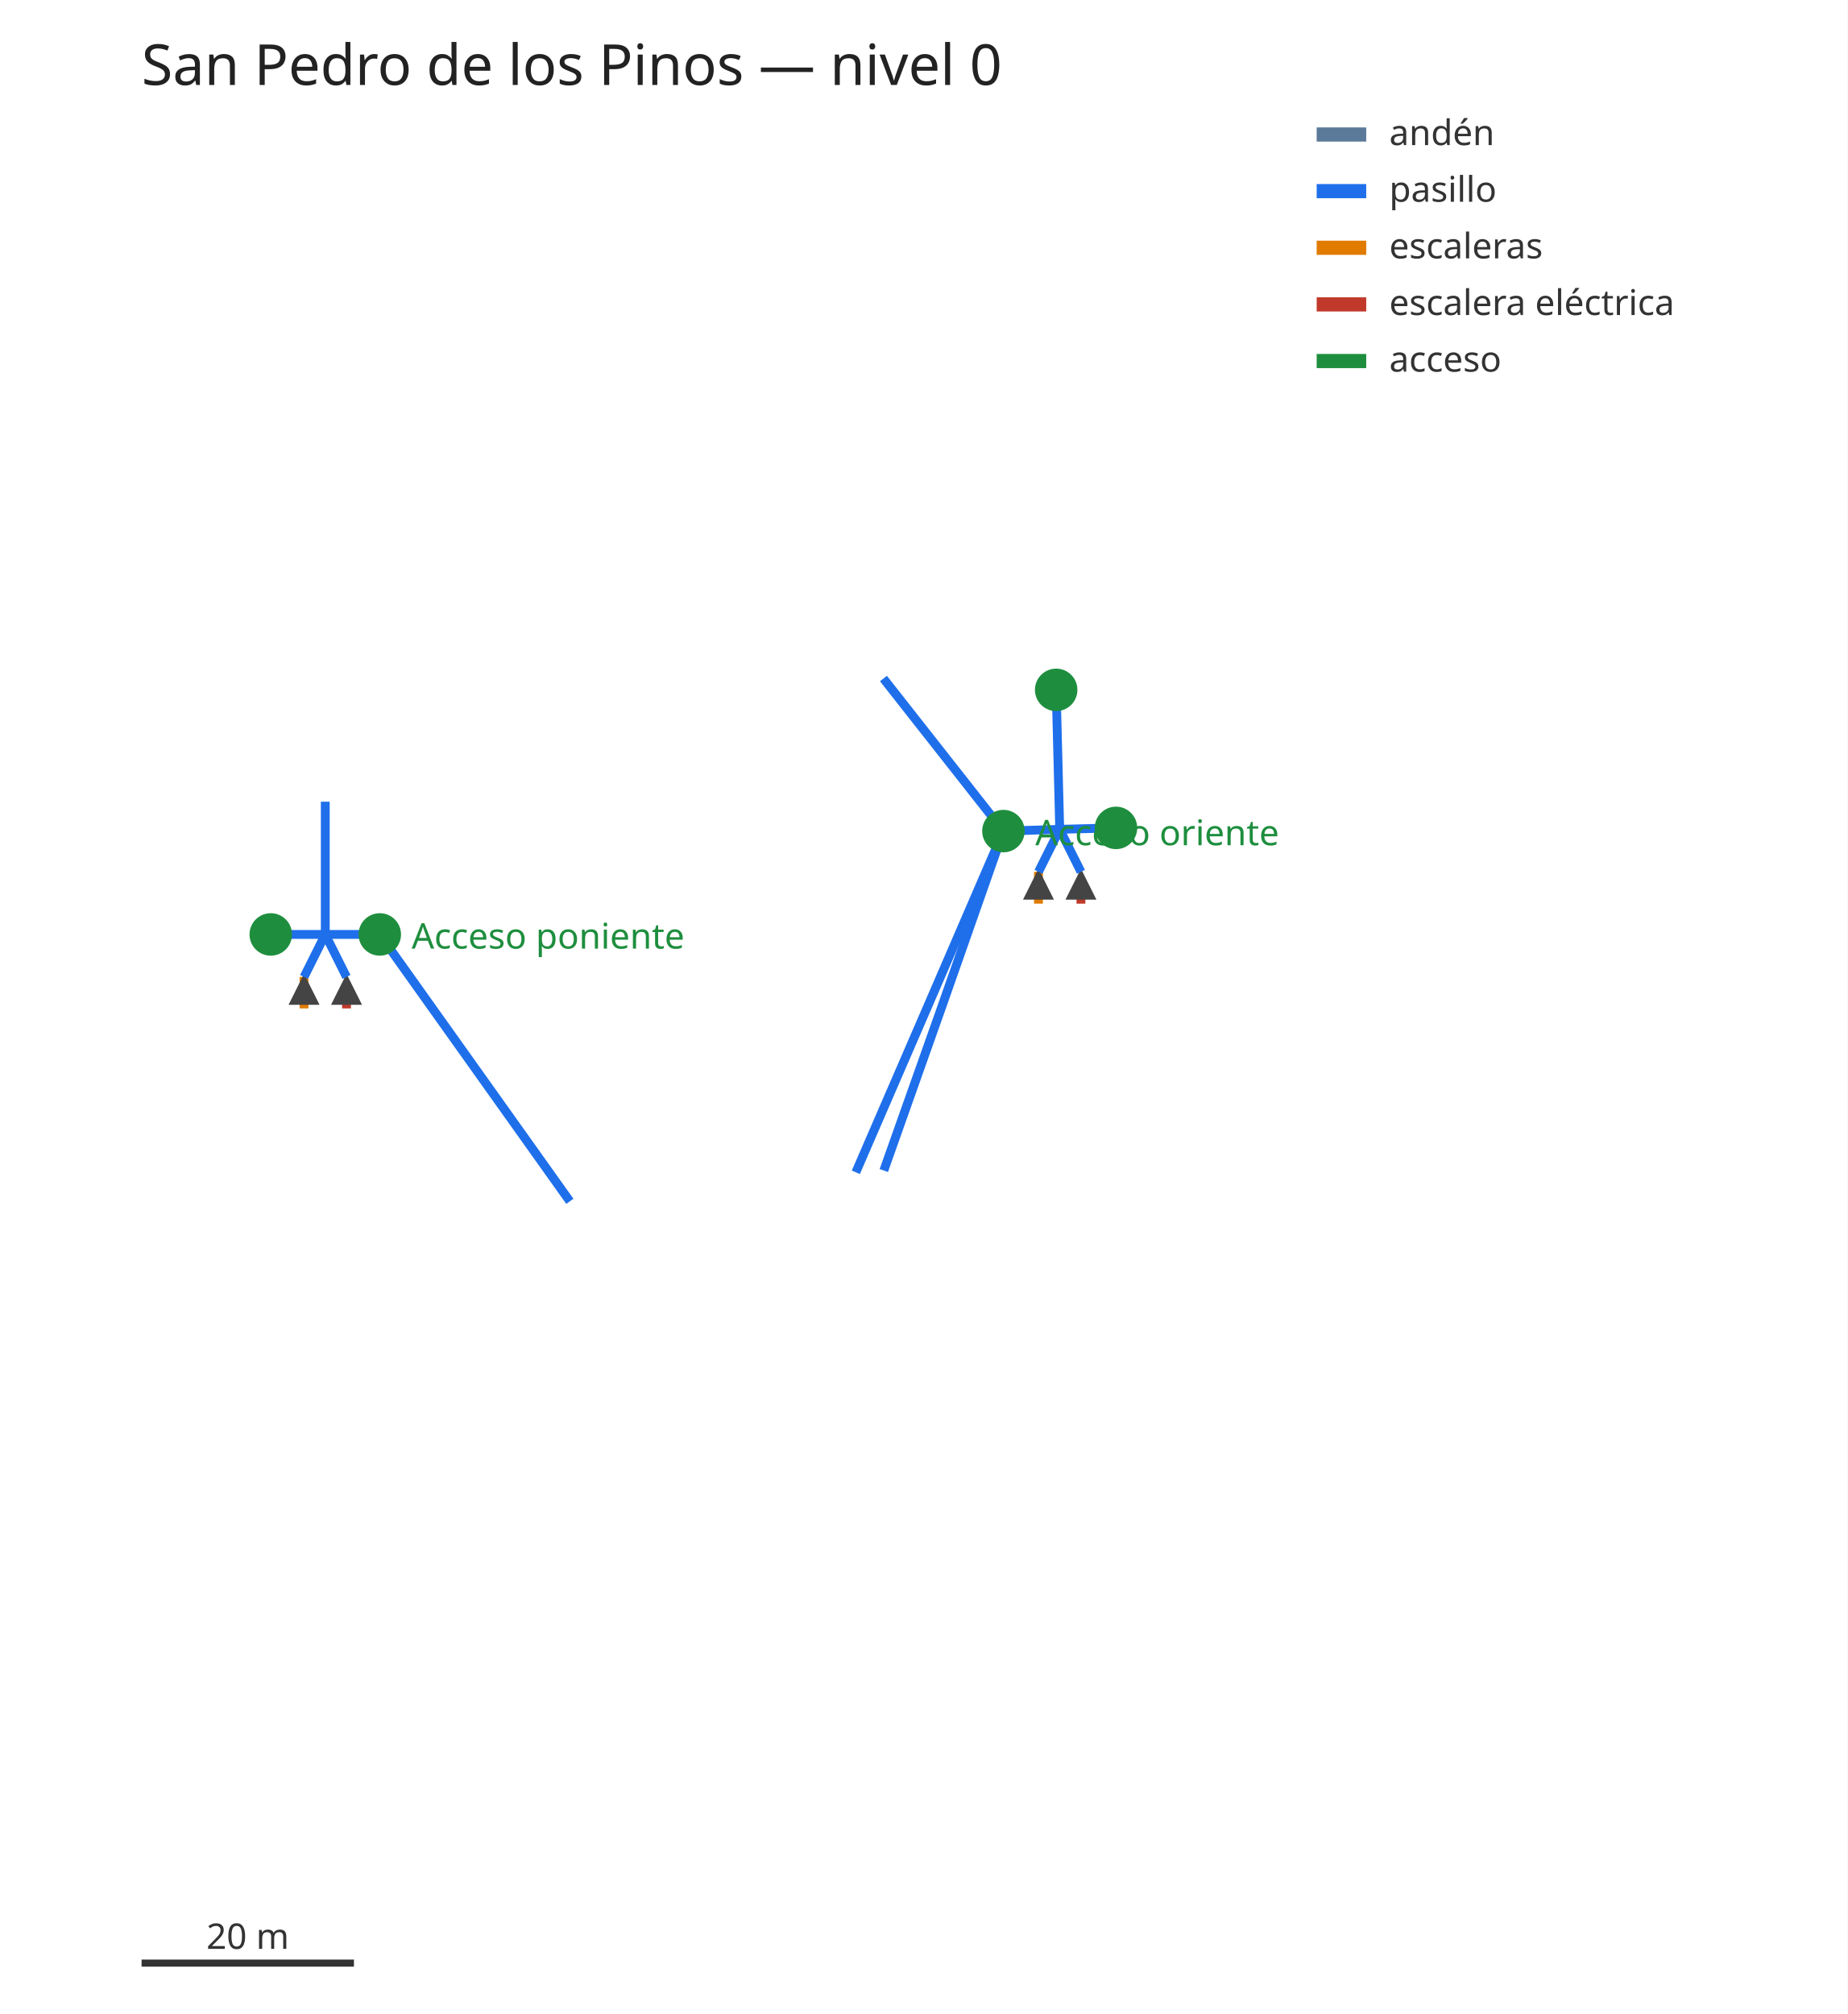
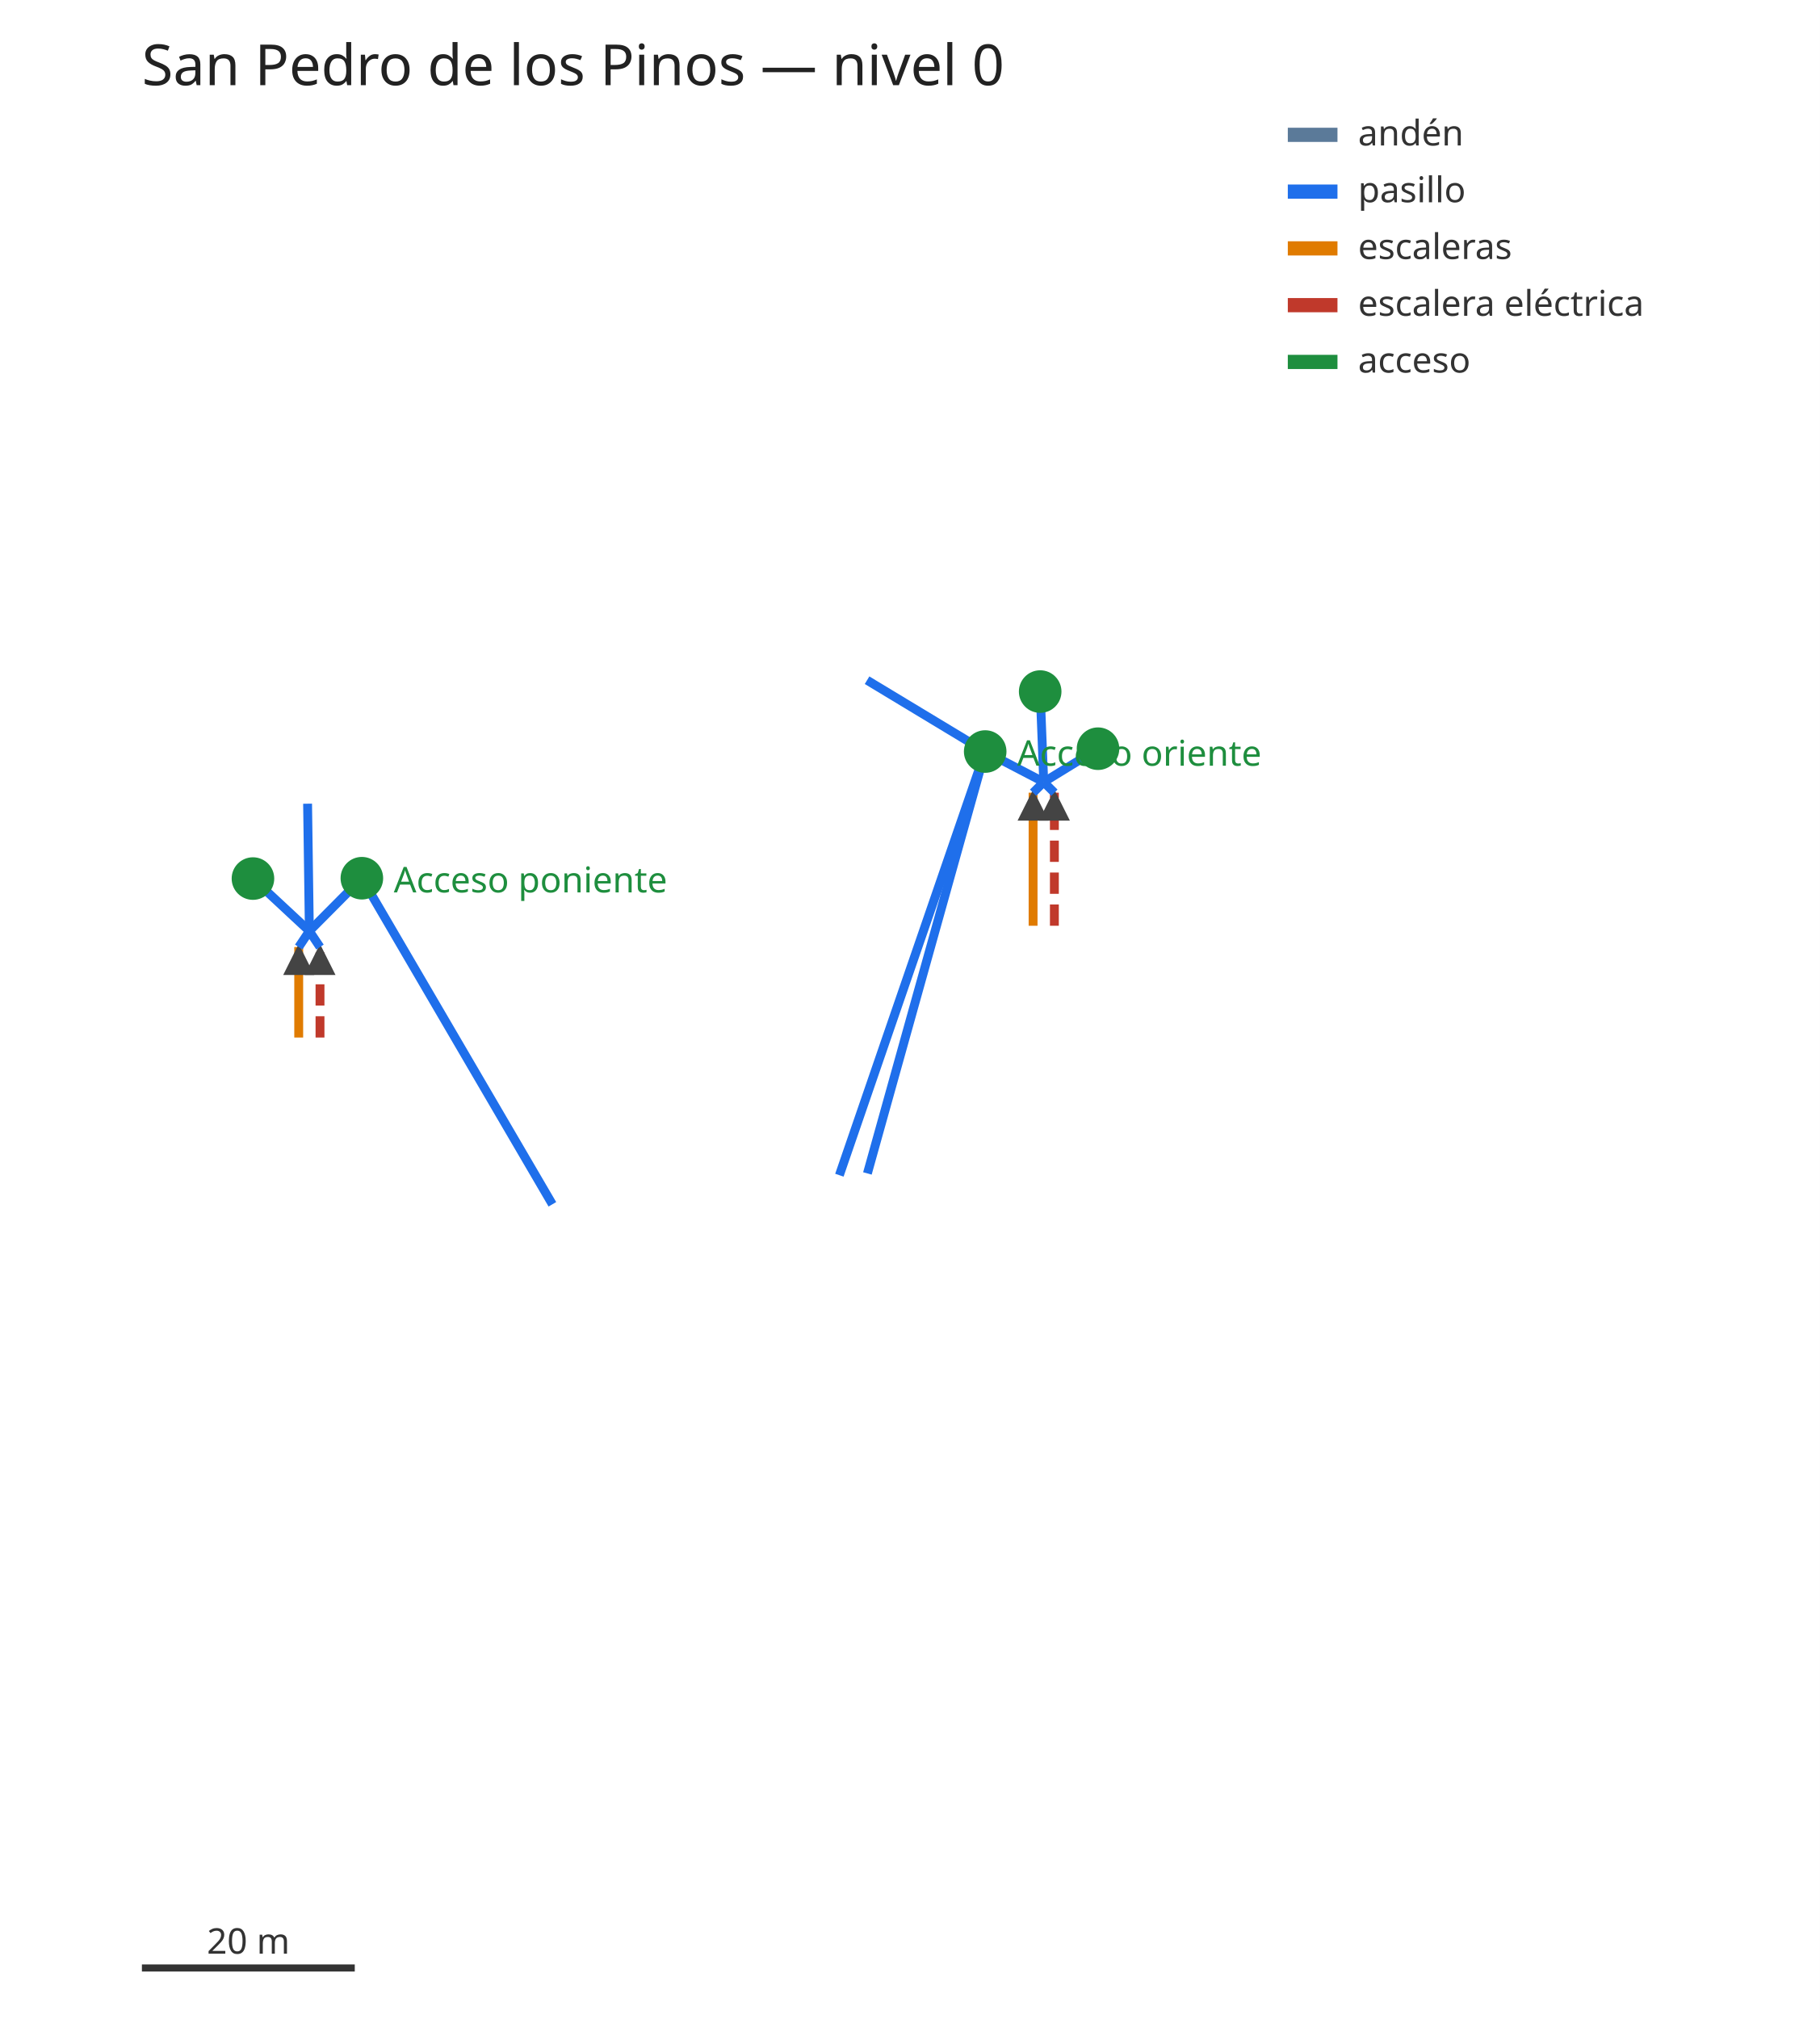
- <svg xmlns="http://www.w3.org/2000/svg" width="522" height="569" viewBox="0 0 522 569">
+ <svg xmlns="http://www.w3.org/2000/svg" width="513" height="569" viewBox="0 0 513 569">
  <rect width="100%" height="100%" fill="#ffffff" />
  <defs>
    <marker id="arrow" viewBox="0 0 10 10" refX="9" refY="5" markerWidth="3.5" markerHeight="3.5" orient="auto">
      <path d="M 0 0 L 10 5 L 0 10 z" fill="#444" />
    </marker>
  </defs>
  <text x="40.0" y="24" font-family="sans-serif" font-size="16" fill="#222">San Pedro de los Pinos — nivel 0</text>
-   <polyline points="91.9,226.5 91.9,264.0" fill="none" stroke="#1f6feb" stroke-width="2.5" stroke-dasharray="none" />
-   <polyline points="76.5,264.0 91.9,264.0" fill="none" stroke="#1f6feb" stroke-width="2.5" stroke-dasharray="none" />
-   <polyline points="298.4,194.9 299.4,234.3" fill="none" stroke="#1f6feb" stroke-width="2.5" stroke-dasharray="none" />
-   <polyline points="315.3,233.9 299.4,234.3" fill="none" stroke="#1f6feb" stroke-width="2.5" stroke-dasharray="none" />
-   <polyline points="91.9,264.0 107.3,264.0" fill="none" stroke="#1f6feb" stroke-width="2.5" stroke-dasharray="none" />
-   <polyline points="283.5,234.8 299.4,234.3" fill="none" stroke="#1f6feb" stroke-width="2.5" stroke-dasharray="none" />
-   <polyline points="97.9,284.9 97.9,276.0" fill="none" stroke="#c0392b" stroke-width="2.5" stroke-dasharray="6,3" marker-end="url(#arrow)" />
-   <polyline points="91.9,264.0 97.9,276.0" fill="none" stroke="#1f6feb" stroke-width="2.5" stroke-dasharray="none" />
-   <polyline points="305.4,255.3 305.4,246.3" fill="none" stroke="#c0392b" stroke-width="2.5" stroke-dasharray="6,3" marker-end="url(#arrow)" />
-   <polyline points="299.4,234.3 305.4,246.3" fill="none" stroke="#1f6feb" stroke-width="2.5" stroke-dasharray="none" />
-   <polyline points="85.9,284.9 85.9,276.0" fill="none" stroke="#e07b00" stroke-width="2.5" stroke-dasharray="none" marker-end="url(#arrow)" />
-   <polyline points="91.9,264.0 85.9,276.0" fill="none" stroke="#1f6feb" stroke-width="2.5" stroke-dasharray="none" />
-   <polyline points="293.4,255.3 293.4,246.3" fill="none" stroke="#e07b00" stroke-width="2.5" stroke-dasharray="none" marker-end="url(#arrow)" />
-   <polyline points="299.4,234.3 293.4,246.3" fill="none" stroke="#1f6feb" stroke-width="2.5" stroke-dasharray="none" />
-   <polyline points="107.3,264.0 161.0,339.4" fill="none" stroke="#1f6feb" stroke-width="2.5" stroke-dasharray="none" />
-   <polyline points="283.5,234.8 249.6,191.7" fill="none" stroke="#1f6feb" stroke-width="2.5" stroke-dasharray="none" />
-   <polyline points="283.5,234.8 266.2,284.1 249.7,330.7" fill="none" stroke="#1f6feb" stroke-width="2.5" stroke-dasharray="none" />
-   <polyline points="283.5,234.8 262.2,284.1 241.8,331.2" fill="none" stroke="#1f6feb" stroke-width="2.5" stroke-dasharray="none" />
-   <circle cx="107.3" cy="264.0" r="6" fill="#1e8e3e" />
-   <text x="116.3" y="268.0" font-family="sans-serif" font-size="10" fill="#1e8e3e" text-anchor="start">Acceso poniente</text>
-   <circle cx="283.5" cy="234.8" r="6" fill="#1e8e3e" />
-   <text x="292.5" y="238.8" font-family="sans-serif" font-size="10" fill="#1e8e3e" text-anchor="start">Acceso oriente</text>
-   <circle cx="76.5" cy="264.0" r="6" fill="#1e8e3e" />
-   <text x="85.5" y="268.0" font-family="sans-serif" font-size="10" fill="#1e8e3e" text-anchor="start" />
-   <circle cx="298.4" cy="194.9" r="6" fill="#1e8e3e" />
-   <text x="307.4" y="198.9" font-family="sans-serif" font-size="10" fill="#1e8e3e" text-anchor="start" />
-   <circle cx="315.3" cy="233.9" r="6" fill="#1e8e3e" />
-   <text x="324.3" y="237.9" font-family="sans-serif" font-size="10" fill="#1e8e3e" text-anchor="start" />
-   <rect x="372" y="36" width="14" height="4" fill="#5b7a99" />
-   <text x="392.5" y="41.0" font-family="sans-serif" font-size="10" fill="#333" text-anchor="start">andén</text>
-   <rect x="372" y="52" width="14" height="4" fill="#1f6feb" />
-   <text x="392.5" y="57.0" font-family="sans-serif" font-size="10" fill="#333" text-anchor="start">pasillo</text>
-   <rect x="372" y="68" width="14" height="4" fill="#e07b00" />
-   <text x="392.5" y="73.0" font-family="sans-serif" font-size="10" fill="#333" text-anchor="start">escaleras</text>
-   <rect x="372" y="84" width="14" height="4" fill="#c0392b" />
-   <text x="392.5" y="89.0" font-family="sans-serif" font-size="10" fill="#333" text-anchor="start">escalera eléctrica</text>
-   <rect x="372" y="100" width="14" height="4" fill="#1e8e3e" />
-   <text x="392.5" y="105.0" font-family="sans-serif" font-size="10" fill="#333" text-anchor="start">acceso</text>
+   <polyline points="86.7,226.5 87.2,262.4" fill="none" stroke="#1f6feb" stroke-width="2.5" stroke-dasharray="none" />
+   <polyline points="71.3,247.6 87.2,262.4" fill="none" stroke="#1f6feb" stroke-width="2.5" stroke-dasharray="none" />
+   <polyline points="293.2,194.9 294.2,220.4" fill="none" stroke="#1f6feb" stroke-width="2.5" stroke-dasharray="none" />
+   <polyline points="309.5,211.0 294.2,220.4" fill="none" stroke="#1f6feb" stroke-width="2.5" stroke-dasharray="none" />
+   <polyline points="87.2,262.4 102.0,247.5" fill="none" stroke="#1f6feb" stroke-width="2.5" stroke-dasharray="none" />
+   <polyline points="277.7,211.8 294.2,220.4" fill="none" stroke="#1f6feb" stroke-width="2.5" stroke-dasharray="none" />
+   <polyline points="90.2,292.4 90.2,266.9" fill="none" stroke="#c0392b" stroke-width="2.5" stroke-dasharray="6,3" marker-end="url(#arrow)" />
+   <polyline points="87.2,262.4 90.2,266.9" fill="none" stroke="#1f6feb" stroke-width="2.5" stroke-dasharray="none" />
+   <polyline points="297.2,260.9 297.2,223.4" fill="none" stroke="#c0392b" stroke-width="2.5" stroke-dasharray="6,3" marker-end="url(#arrow)" />
+   <polyline points="294.2,220.4 297.2,223.4" fill="none" stroke="#1f6feb" stroke-width="2.5" stroke-dasharray="none" />
+   <polyline points="84.2,292.4 84.2,266.9" fill="none" stroke="#e07b00" stroke-width="2.5" stroke-dasharray="none" marker-end="url(#arrow)" />
+   <polyline points="87.2,262.4 84.2,266.9" fill="none" stroke="#1f6feb" stroke-width="2.5" stroke-dasharray="none" />
+   <polyline points="291.2,260.9 291.2,223.4" fill="none" stroke="#e07b00" stroke-width="2.5" stroke-dasharray="none" marker-end="url(#arrow)" />
+   <polyline points="294.2,220.4 291.2,223.4" fill="none" stroke="#1f6feb" stroke-width="2.5" stroke-dasharray="none" />
+   <polyline points="102.0,247.5 155.7,339.4" fill="none" stroke="#1f6feb" stroke-width="2.5" stroke-dasharray="none" />
+   <polyline points="277.7,211.8 244.4,191.7" fill="none" stroke="#1f6feb" stroke-width="2.5" stroke-dasharray="none" />
+   <polyline points="277.7,211.8 257.5,284.1 244.5,330.7" fill="none" stroke="#1f6feb" stroke-width="2.5" stroke-dasharray="none" />
+   <polyline points="277.7,211.8 252.8,284.1 236.6,331.2" fill="none" stroke="#1f6feb" stroke-width="2.5" stroke-dasharray="none" />
+   <circle cx="102.0" cy="247.5" r="6" fill="#1e8e3e" />
+   <text x="111.0" y="251.5" font-family="sans-serif" font-size="10" fill="#1e8e3e" text-anchor="start">Acceso poniente</text>
+   <circle cx="277.7" cy="211.8" r="6" fill="#1e8e3e" />
+   <text x="286.7" y="215.8" font-family="sans-serif" font-size="10" fill="#1e8e3e" text-anchor="start">Acceso oriente</text>
+   <circle cx="71.3" cy="247.6" r="6" fill="#1e8e3e" />
+   <text x="80.3" y="251.6" font-family="sans-serif" font-size="10" fill="#1e8e3e" text-anchor="start" />
+   <circle cx="293.2" cy="194.9" r="6" fill="#1e8e3e" />
+   <text x="302.2" y="198.9" font-family="sans-serif" font-size="10" fill="#1e8e3e" text-anchor="start" />
+   <circle cx="309.5" cy="211.0" r="6" fill="#1e8e3e" />
+   <text x="318.5" y="215.0" font-family="sans-serif" font-size="10" fill="#1e8e3e" text-anchor="start" />
+   <rect x="363" y="36" width="14" height="4" fill="#5b7a99" />
+   <text x="382.8" y="41.0" font-family="sans-serif" font-size="10" fill="#333" text-anchor="start">andén</text>
+   <rect x="363" y="52" width="14" height="4" fill="#1f6feb" />
+   <text x="382.8" y="57.0" font-family="sans-serif" font-size="10" fill="#333" text-anchor="start">pasillo</text>
+   <rect x="363" y="68" width="14" height="4" fill="#e07b00" />
+   <text x="382.8" y="73.0" font-family="sans-serif" font-size="10" fill="#333" text-anchor="start">escaleras</text>
+   <rect x="363" y="84" width="14" height="4" fill="#c0392b" />
+   <text x="382.8" y="89.0" font-family="sans-serif" font-size="10" fill="#333" text-anchor="start">escalera eléctrica</text>
+   <rect x="363" y="100" width="14" height="4" fill="#1e8e3e" />
+   <text x="382.8" y="105.0" font-family="sans-serif" font-size="10" fill="#333" text-anchor="start">acceso</text>
  <line x1="40.0" y1="554.623" x2="100.0" y2="554.623" stroke="#333" stroke-width="2" />
  <text x="70.0" y="550.6" font-family="sans-serif" font-size="10" fill="#333" text-anchor="middle">20 m</text>
</svg>
